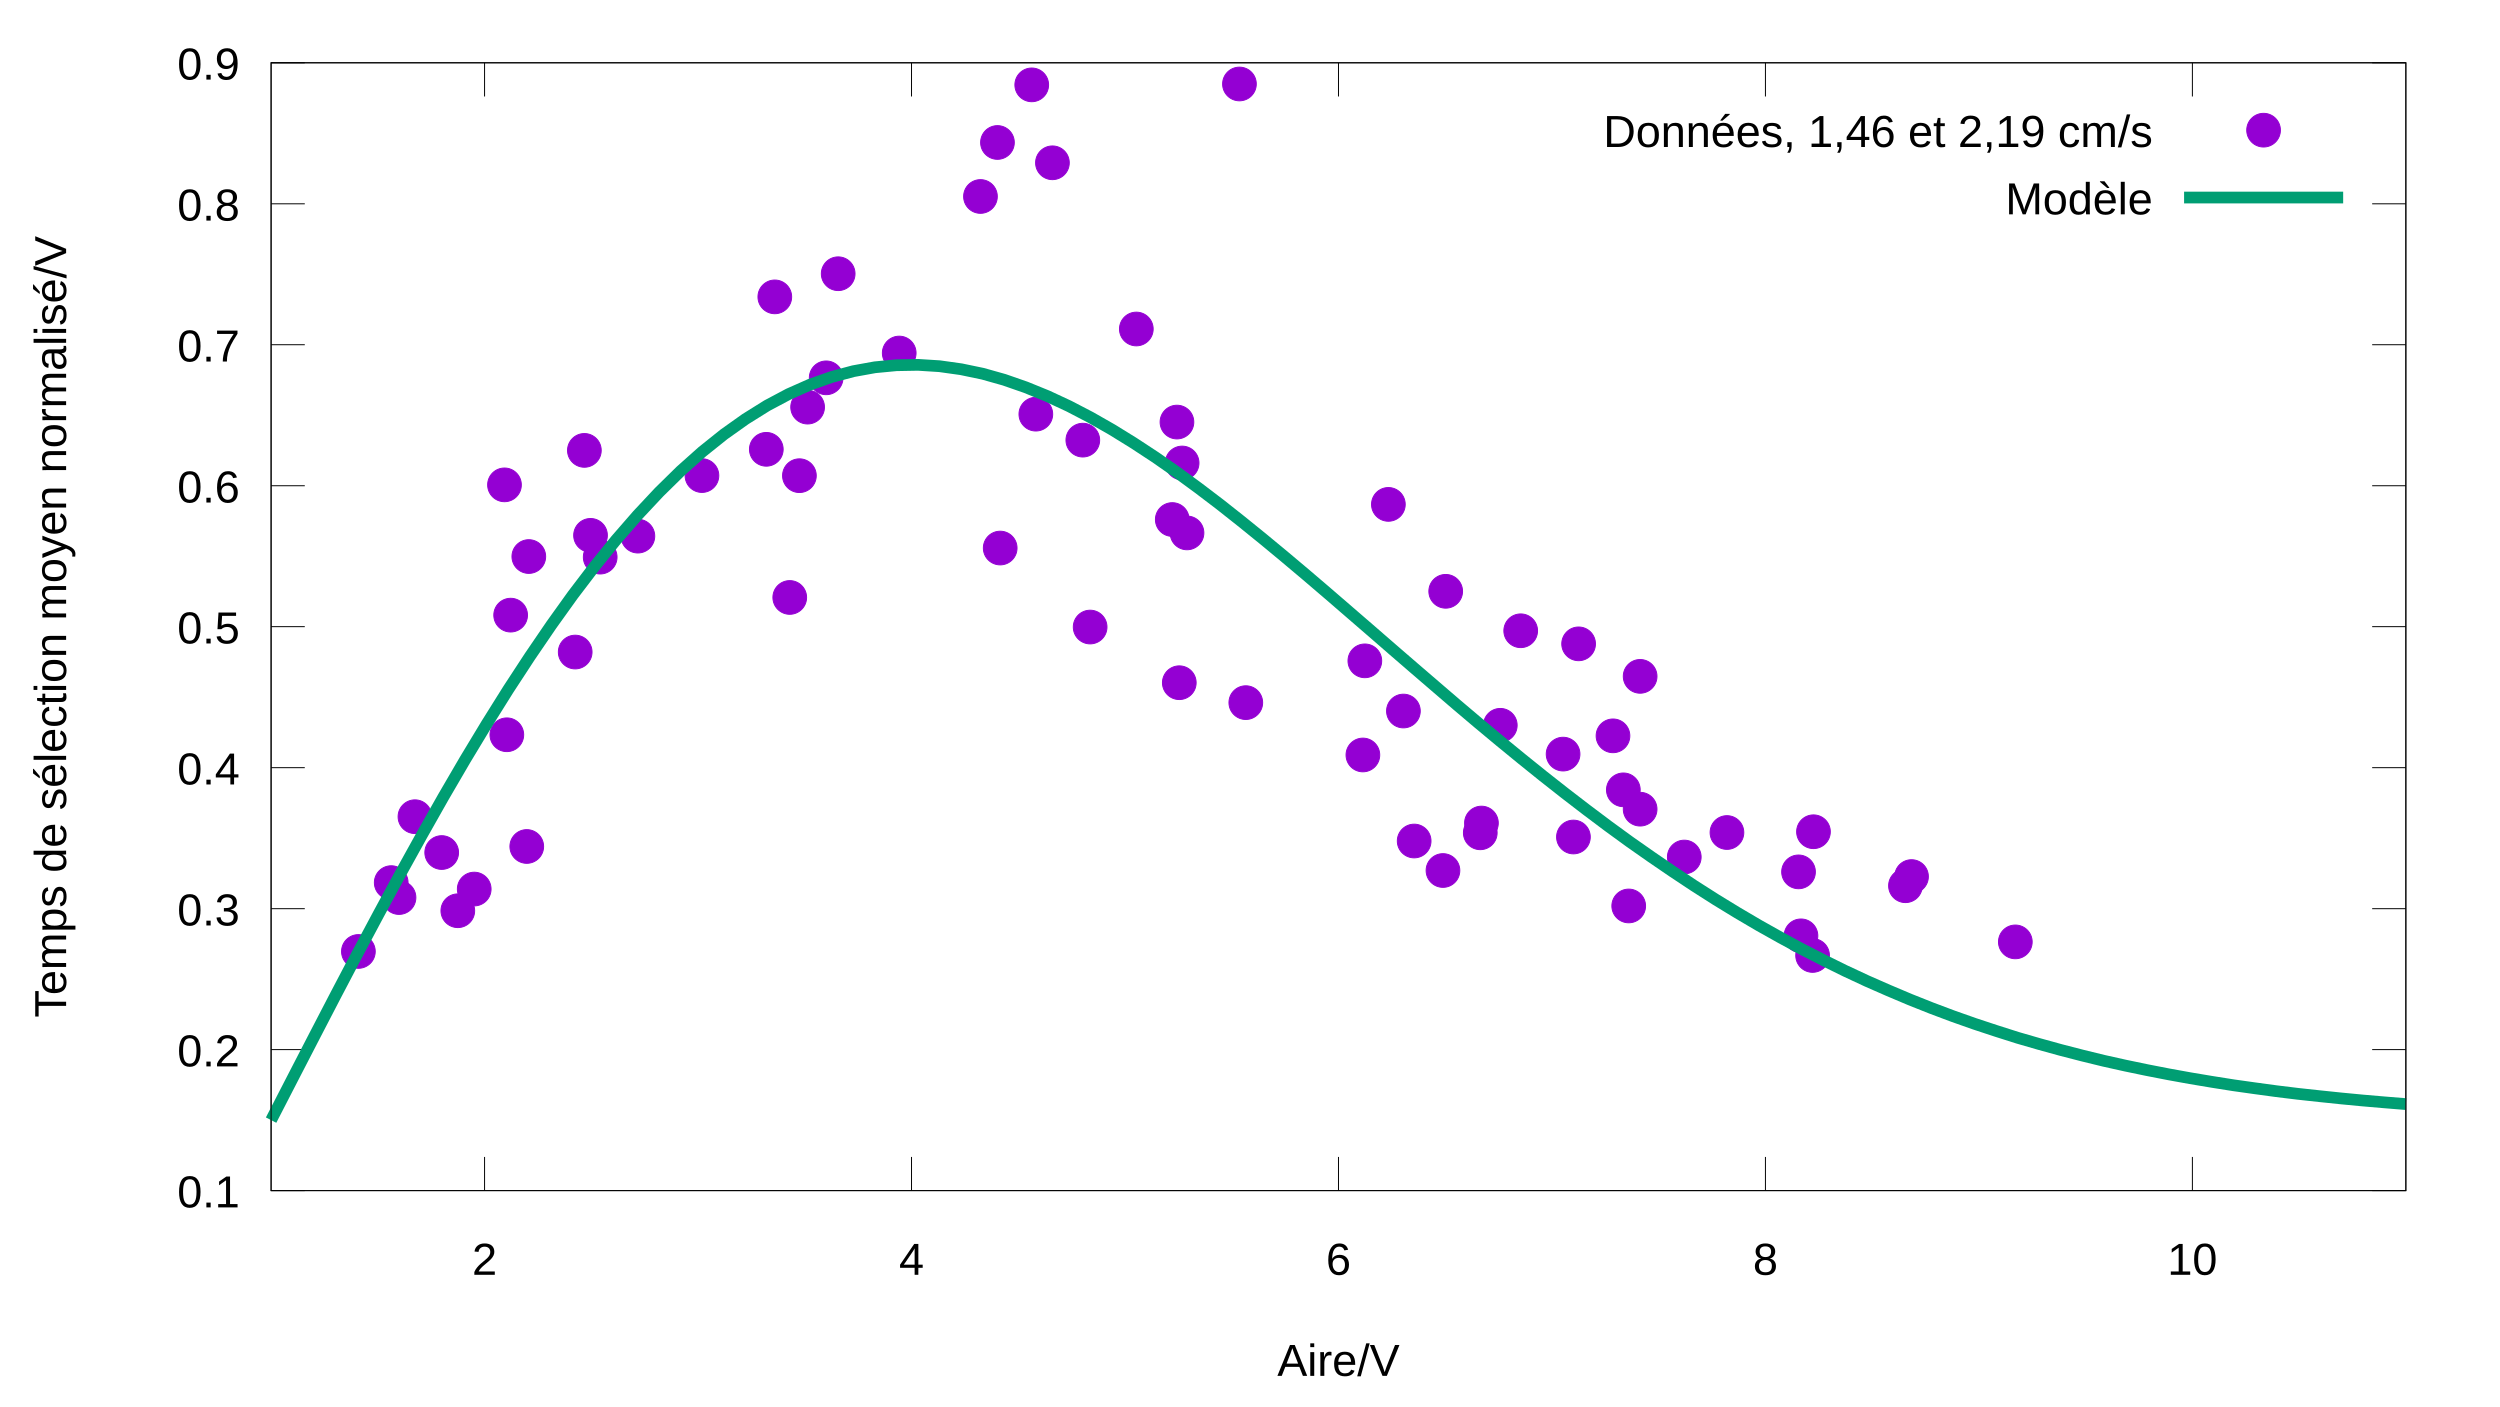
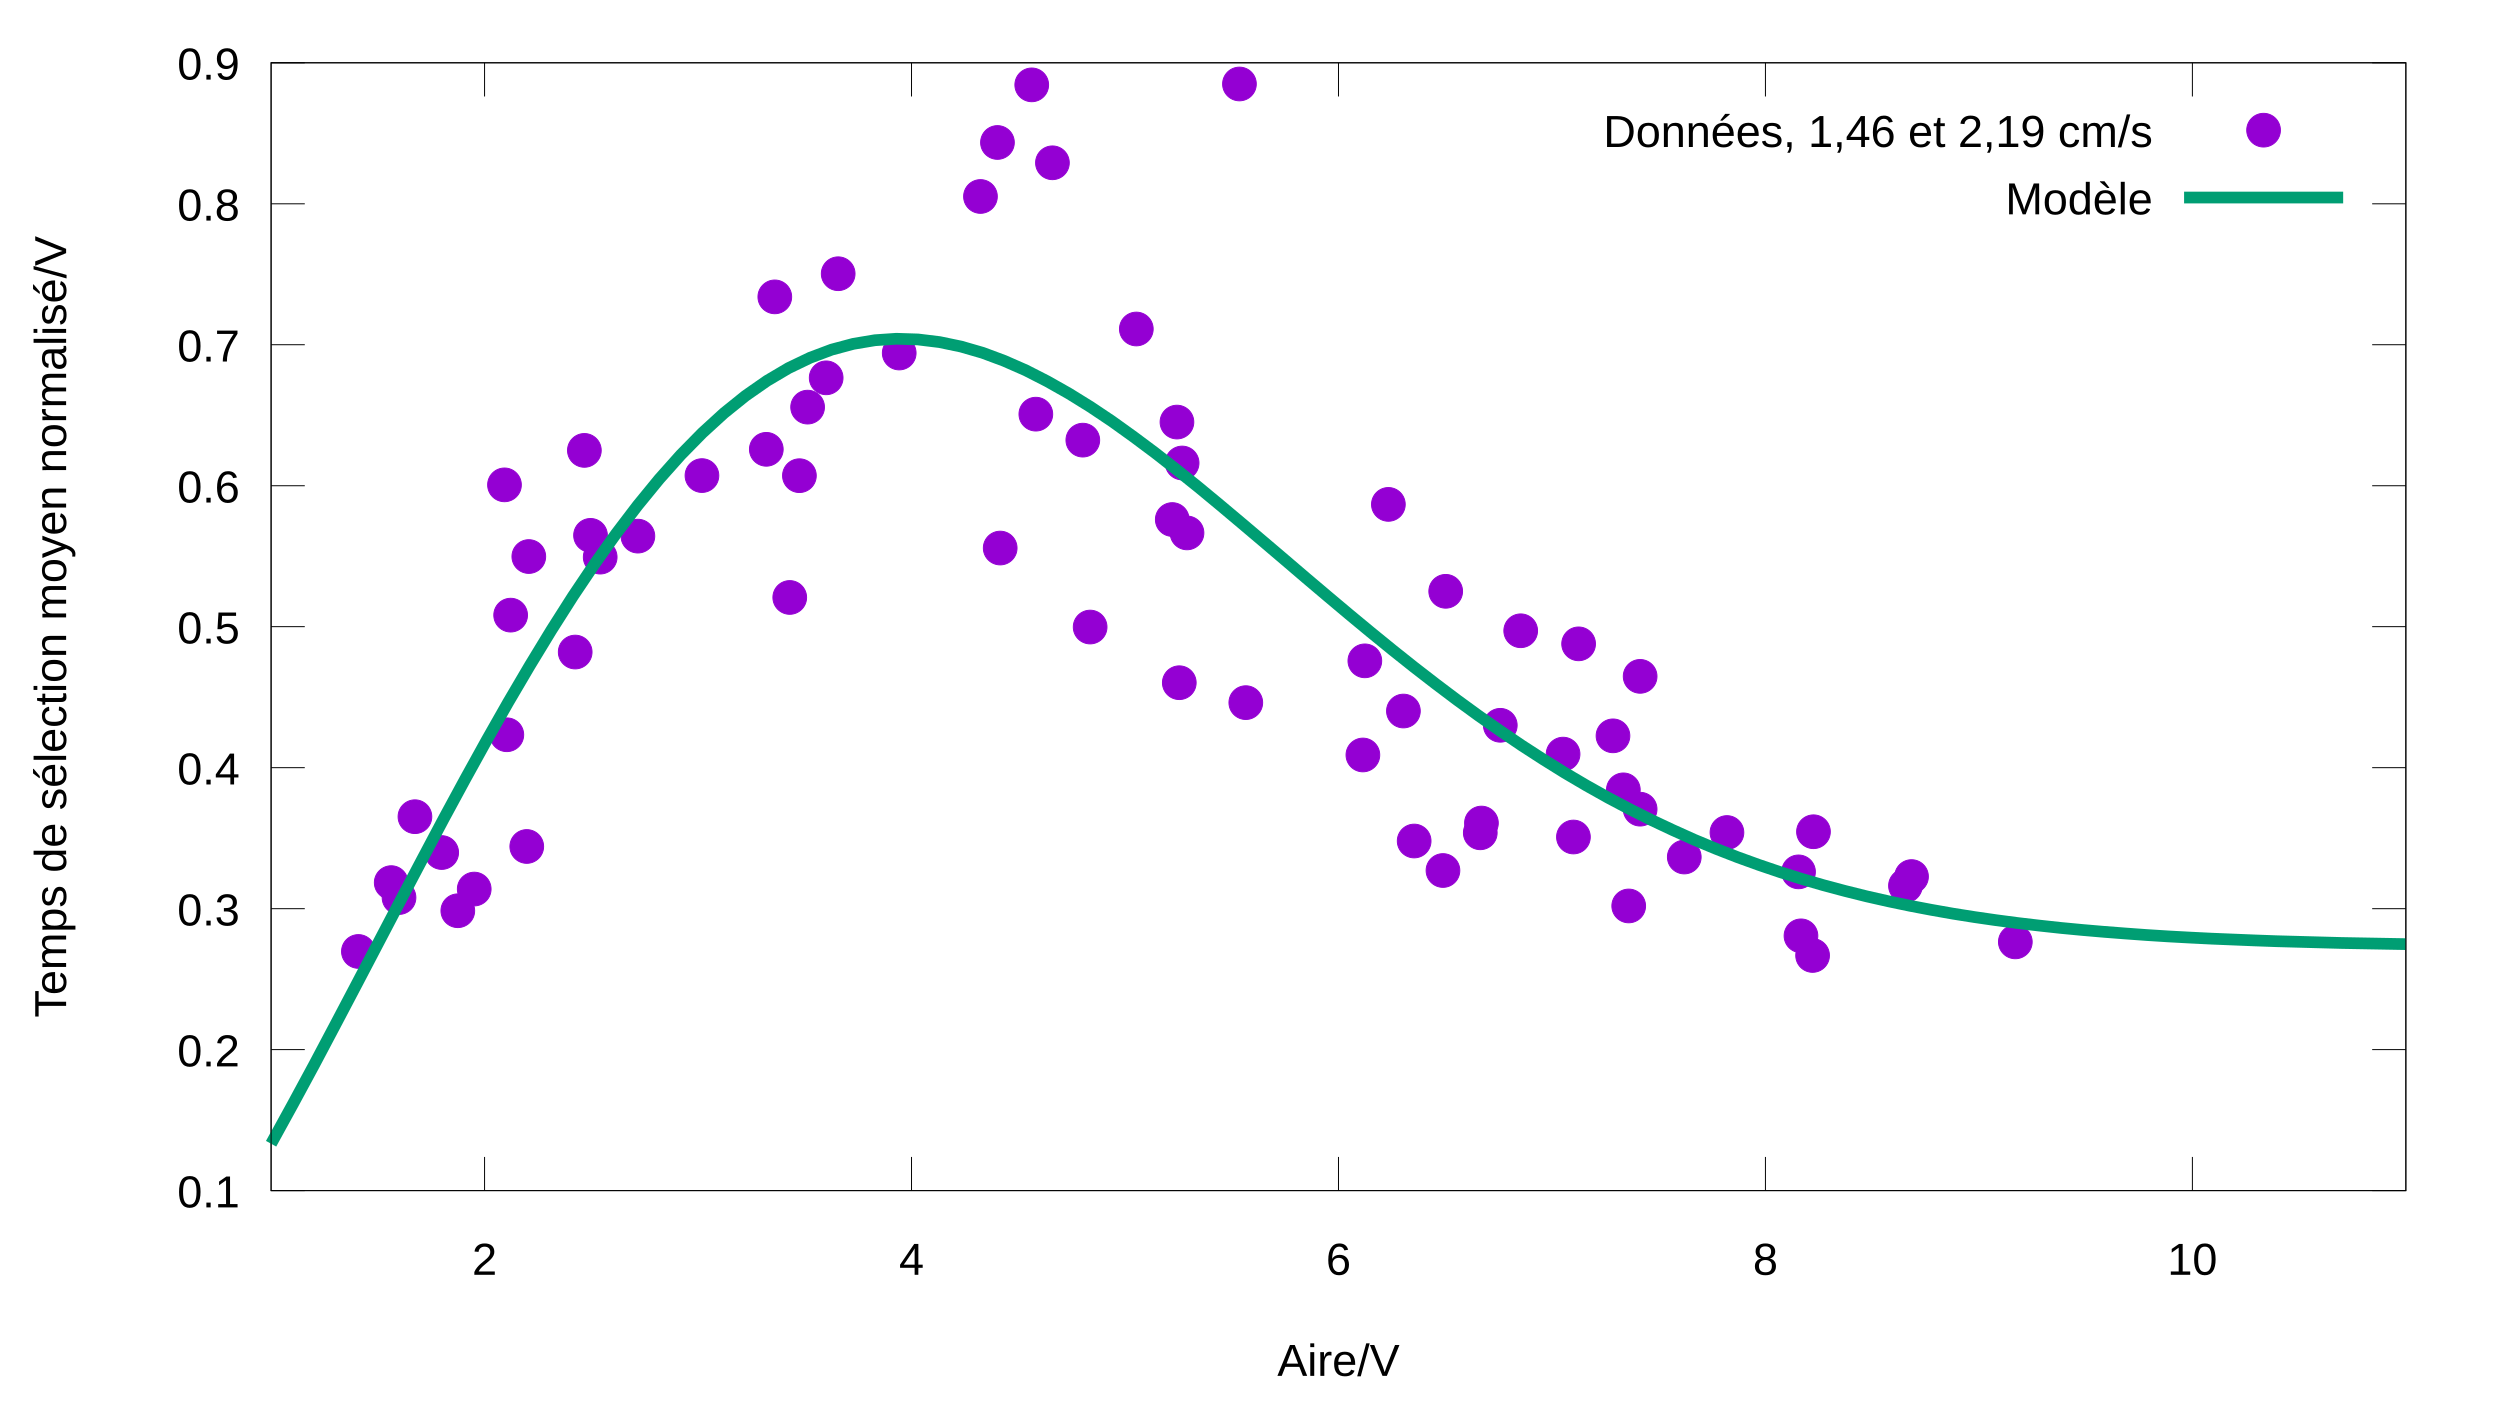
<svg xmlns="http://www.w3.org/2000/svg" xmlns:xlink="http://www.w3.org/1999/xlink" width="2560" height="1440" viewBox="0 0 2560 1440">
  <g id="gnuplot_canvas">
    <rect x="0" y="0" width="2560" height="1440" fill="none" />
    <defs>
      <circle id="gpDot" r="0.5" stroke-width="0.5" />
      <path id="gpPt0" stroke-width="0.058" stroke="currentColor" d="M-1,0 h2 M0,-1 v2" />
      <path id="gpPt1" stroke-width="0.058" stroke="currentColor" d="M-1,-1 L1,1 M1,-1 L-1,1" />
      <path id="gpPt2" stroke-width="0.058" stroke="currentColor" d="M-1,0 L1,0 M0,-1 L0,1 M-1,-1 L1,1 M-1,1 L1,-1" />
      <rect id="gpPt3" stroke-width="0.058" stroke="currentColor" x="-1" y="-1" width="2" height="2" />
      <rect id="gpPt4" stroke-width="0.058" stroke="currentColor" fill="currentColor" x="-1" y="-1" width="2" height="2" />
      <circle id="gpPt5" stroke-width="0.058" stroke="currentColor" cx="0" cy="0" r="1" />
      <use xlink:href="#gpPt5" id="gpPt6" fill="currentColor" stroke="none" />
      <path id="gpPt7" stroke-width="0.058" stroke="currentColor" d="M0,-1.33 L-1.33,0.67 L1.33,0.67 z" />
      <use xlink:href="#gpPt7" id="gpPt8" fill="currentColor" stroke="none" />
      <use xlink:href="#gpPt7" id="gpPt9" stroke="currentColor" transform="rotate(180)" />
      <use xlink:href="#gpPt9" id="gpPt10" fill="currentColor" stroke="none" />
      <use xlink:href="#gpPt3" id="gpPt11" stroke="currentColor" transform="rotate(45)" />
      <use xlink:href="#gpPt11" id="gpPt12" fill="currentColor" stroke="none" />
      <path id="gpPt13" stroke-width="0.058" stroke="currentColor" d="M0,1.330 L1.265,0.411 L0.782,-1.067 L-0.782,-1.076 L-1.265,0.411 z" />
      <use xlink:href="#gpPt13" id="gpPt14" fill="currentColor" stroke="none" />
      <filter id="textbox" filterUnits="objectBoundingBox" x="0" y="0" height="1" width="1">
        <feFlood flood-color="white" flood-opacity="1" result="bgnd" />
        <feComposite in="SourceGraphic" in2="bgnd" operator="atop" />
      </filter>
      <filter id="greybox" filterUnits="objectBoundingBox" x="0" y="0" height="1" width="1">
        <feFlood flood-color="lightgrey" flood-opacity="1" result="grey" />
        <feComposite in="SourceGraphic" in2="grey" operator="atop" />
      </filter>
    </defs>
    <g fill="none" color="white" stroke="currentColor" stroke-width="1.00" stroke-linecap="butt" stroke-linejoin="miter">
</g>
    <g fill="none" color="black" stroke="currentColor" stroke-width="1.00" stroke-linecap="butt" stroke-linejoin="miter">
      <path stroke="black" d="M277.6,1219.2 L312.1,1219.2 M2463.6,1219.2 L2429.1,1219.2  " />
      <g transform="translate(245.5,1236.4)" stroke="none" fill="black" font-family="Arial" font-size="46.00" text-anchor="end">
        <text>
          <tspan font-family="Arial"> 0.1</tspan>
        </text>
      </g>
    </g>
    <g fill="none" color="black" stroke="currentColor" stroke-width="1.00" stroke-linecap="butt" stroke-linejoin="miter">
      <path stroke="black" d="M277.6,1074.8 L312.1,1074.8 M2463.6,1074.8 L2429.1,1074.8  " />
      <g transform="translate(245.5,1092.0)" stroke="none" fill="black" font-family="Arial" font-size="46.00" text-anchor="end">
        <text>
          <tspan font-family="Arial"> 0.2</tspan>
        </text>
      </g>
    </g>
    <g fill="none" color="black" stroke="currentColor" stroke-width="1.00" stroke-linecap="butt" stroke-linejoin="miter">
      <path stroke="black" d="M277.6,930.5 L312.1,930.5 M2463.6,930.5 L2429.1,930.5  " />
      <g transform="translate(245.5,947.7)" stroke="none" fill="black" font-family="Arial" font-size="46.00" text-anchor="end">
        <text>
          <tspan font-family="Arial"> 0.3</tspan>
        </text>
      </g>
    </g>
    <g fill="none" color="black" stroke="currentColor" stroke-width="1.00" stroke-linecap="butt" stroke-linejoin="miter">
      <path stroke="black" d="M277.6,786.1 L312.1,786.1 M2463.6,786.1 L2429.1,786.1  " />
      <g transform="translate(245.5,803.3)" stroke="none" fill="black" font-family="Arial" font-size="46.00" text-anchor="end">
        <text>
          <tspan font-family="Arial"> 0.4</tspan>
        </text>
      </g>
    </g>
    <g fill="none" color="black" stroke="currentColor" stroke-width="1.00" stroke-linecap="butt" stroke-linejoin="miter">
      <path stroke="black" d="M277.6,641.7 L312.1,641.7 M2463.6,641.7 L2429.1,641.7  " />
      <g transform="translate(245.5,658.9)" stroke="none" fill="black" font-family="Arial" font-size="46.00" text-anchor="end">
        <text>
          <tspan font-family="Arial"> 0.5</tspan>
        </text>
      </g>
    </g>
    <g fill="none" color="black" stroke="currentColor" stroke-width="1.00" stroke-linecap="butt" stroke-linejoin="miter">
      <path stroke="black" d="M277.6,497.4 L312.1,497.4 M2463.6,497.4 L2429.1,497.4  " />
      <g transform="translate(245.5,514.6)" stroke="none" fill="black" font-family="Arial" font-size="46.00" text-anchor="end">
        <text>
          <tspan font-family="Arial"> 0.6</tspan>
        </text>
      </g>
    </g>
    <g fill="none" color="black" stroke="currentColor" stroke-width="1.00" stroke-linecap="butt" stroke-linejoin="miter">
      <path stroke="black" d="M277.6,353.0 L312.1,353.0 M2463.6,353.0 L2429.1,353.0  " />
      <g transform="translate(245.5,370.2)" stroke="none" fill="black" font-family="Arial" font-size="46.00" text-anchor="end">
        <text>
          <tspan font-family="Arial"> 0.7</tspan>
        </text>
      </g>
    </g>
    <g fill="none" color="black" stroke="currentColor" stroke-width="1.00" stroke-linecap="butt" stroke-linejoin="miter">
      <path stroke="black" d="M277.6,208.7 L312.1,208.7 M2463.6,208.7 L2429.1,208.7  " />
      <g transform="translate(245.5,225.9)" stroke="none" fill="black" font-family="Arial" font-size="46.00" text-anchor="end">
        <text>
          <tspan font-family="Arial"> 0.8</tspan>
        </text>
      </g>
    </g>
    <g fill="none" color="black" stroke="currentColor" stroke-width="1.00" stroke-linecap="butt" stroke-linejoin="miter">
      <path stroke="black" d="M277.6,64.3 L312.1,64.3 M2463.6,64.3 L2429.1,64.3  " />
      <g transform="translate(245.5,81.5)" stroke="none" fill="black" font-family="Arial" font-size="46.00" text-anchor="end">
        <text>
          <tspan font-family="Arial"> 0.9</tspan>
        </text>
      </g>
    </g>
    <g fill="none" color="black" stroke="currentColor" stroke-width="1.00" stroke-linecap="butt" stroke-linejoin="miter">
      <path stroke="black" d="M496.2,1219.2 L496.2,1184.7 M496.2,64.3 L496.2,98.8  " />
      <g transform="translate(496.2,1305.4)" stroke="none" fill="black" font-family="Arial" font-size="46.00" text-anchor="middle">
        <text>
          <tspan font-family="Arial"> 2</tspan>
        </text>
      </g>
    </g>
    <g fill="none" color="black" stroke="currentColor" stroke-width="1.00" stroke-linecap="butt" stroke-linejoin="miter">
      <path stroke="black" d="M933.4,1219.2 L933.4,1184.7 M933.4,64.3 L933.4,98.8  " />
      <g transform="translate(933.4,1305.4)" stroke="none" fill="black" font-family="Arial" font-size="46.00" text-anchor="middle">
        <text>
          <tspan font-family="Arial"> 4</tspan>
        </text>
      </g>
    </g>
    <g fill="none" color="black" stroke="currentColor" stroke-width="1.00" stroke-linecap="butt" stroke-linejoin="miter">
      <path stroke="black" d="M1370.6,1219.2 L1370.6,1184.7 M1370.6,64.3 L1370.6,98.8  " />
      <g transform="translate(1370.6,1305.4)" stroke="none" fill="black" font-family="Arial" font-size="46.00" text-anchor="middle">
        <text>
          <tspan font-family="Arial"> 6</tspan>
        </text>
      </g>
    </g>
    <g fill="none" color="black" stroke="currentColor" stroke-width="1.00" stroke-linecap="butt" stroke-linejoin="miter">
      <path stroke="black" d="M1807.8,1219.2 L1807.8,1184.7 M1807.8,64.3 L1807.8,98.8  " />
      <g transform="translate(1807.8,1305.4)" stroke="none" fill="black" font-family="Arial" font-size="46.00" text-anchor="middle">
        <text>
          <tspan font-family="Arial"> 8</tspan>
        </text>
      </g>
    </g>
    <g fill="none" color="black" stroke="currentColor" stroke-width="1.00" stroke-linecap="butt" stroke-linejoin="miter">
      <path stroke="black" d="M2245.0,1219.2 L2245.0,1184.7 M2245.0,64.3 L2245.0,98.8  " />
      <g transform="translate(2245.0,1305.4)" stroke="none" fill="black" font-family="Arial" font-size="46.00" text-anchor="middle">
        <text>
          <tspan font-family="Arial"> 10</tspan>
        </text>
      </g>
    </g>
    <g fill="none" color="black" stroke="currentColor" stroke-width="1.00" stroke-linecap="butt" stroke-linejoin="miter">
</g>
    <g fill="none" color="black" stroke="currentColor" stroke-width="1.00" stroke-linecap="butt" stroke-linejoin="miter">
      <path stroke="black" d="M277.6,64.3 L277.6,1219.2 L2463.6,1219.2 L2463.6,64.3 L277.6,64.3 Z  " />
    </g>
    <g fill="none" color="black" stroke="currentColor" stroke-width="1.00" stroke-linecap="butt" stroke-linejoin="miter">
      <g transform="translate(67.7,641.8) rotate(270)" stroke="none" fill="black" font-family="Arial" font-size="46.00" text-anchor="middle">
        <text>
          <tspan font-family="Arial">Temps de sélection moyen normalisé/V</tspan>
        </text>
      </g>
    </g>
    <g fill="none" color="black" stroke="currentColor" stroke-width="1.00" stroke-linecap="butt" stroke-linejoin="miter">
      <g transform="translate(1370.6,1408.9)" stroke="none" fill="black" font-family="Arial" font-size="46.00" text-anchor="middle">
        <text>
          <tspan font-family="Arial">Aire/V</tspan>
        </text>
      </g>
    </g>
    <g fill="none" color="black" stroke="currentColor" stroke-width="1.00" stroke-linecap="butt" stroke-linejoin="miter">
</g>
    <g id="gnuplot_plot_1">
      <g fill="none" color="white" stroke="currentColor" stroke-width="4.00" stroke-linecap="butt" stroke-linejoin="miter">
</g>
      <g fill="none" color="black" stroke="currentColor" stroke-width="4.00" stroke-linecap="butt" stroke-linejoin="miter">
        <g transform="translate(2204.4,150.5)" stroke="none" fill="black" font-family="Arial" font-size="46.00" text-anchor="end">
          <text>
            <tspan font-family="Arial">Données, 1,46 et 2,19 cm/s</tspan>
          </text>
        </g>
      </g>
      <g fill="none" color="black" stroke="currentColor" stroke-width="4.00" stroke-linecap="butt" stroke-linejoin="miter">
        <use xlink:href="#gpPt6" transform="translate(367.0,974.3) scale(17.25)" color="rgb(148,   0, 211)" />
        <use xlink:href="#gpPt6" transform="translate(400.6,903.8) scale(17.25)" color="rgb(148,   0, 211)" />
        <use xlink:href="#gpPt6" transform="translate(408.6,919.1) scale(17.25)" color="rgb(148,   0, 211)" />
        <use xlink:href="#gpPt6" transform="translate(424.9,836.3) scale(17.25)" color="rgb(148,   0, 211)" />
        <use xlink:href="#gpPt6" transform="translate(452.3,873.0) scale(17.25)" color="rgb(148,   0, 211)" />
        <use xlink:href="#gpPt6" transform="translate(468.8,932.6) scale(17.25)" color="rgb(148,   0, 211)" />
        <use xlink:href="#gpPt6" transform="translate(485.6,910.4) scale(17.25)" color="rgb(148,   0, 211)" />
        <use xlink:href="#gpPt6" transform="translate(516.6,496.5) scale(17.25)" color="rgb(148,   0, 211)" />
        <use xlink:href="#gpPt6" transform="translate(519.0,752.4) scale(17.25)" color="rgb(148,   0, 211)" />
        <use xlink:href="#gpPt6" transform="translate(522.9,629.9) scale(17.25)" color="rgb(148,   0, 211)" />
        <use xlink:href="#gpPt6" transform="translate(539.4,866.8) scale(17.25)" color="rgb(148,   0, 211)" />
        <use xlink:href="#gpPt6" transform="translate(541.5,569.9) scale(17.25)" color="rgb(148,   0, 211)" />
        <use xlink:href="#gpPt6" transform="translate(589.0,667.7) scale(17.25)" color="rgb(148,   0, 211)" />
        <use xlink:href="#gpPt6" transform="translate(598.4,461.2) scale(17.25)" color="rgb(148,   0, 211)" />
        <use xlink:href="#gpPt6" transform="translate(604.7,548.2) scale(17.25)" color="rgb(148,   0, 211)" />
        <use xlink:href="#gpPt6" transform="translate(614.6,570.5) scale(17.25)" color="rgb(148,   0, 211)" />
        <use xlink:href="#gpPt6" transform="translate(653.2,549.0) scale(17.25)" color="rgb(148,   0, 211)" />
        <use xlink:href="#gpPt6" transform="translate(718.8,487.0) scale(17.25)" color="rgb(148,   0, 211)" />
        <use xlink:href="#gpPt6" transform="translate(784.7,460.1) scale(17.25)" color="rgb(148,   0, 211)" />
        <use xlink:href="#gpPt6" transform="translate(793.4,304.0) scale(17.25)" color="rgb(148,   0, 211)" />
        <use xlink:href="#gpPt6" transform="translate(808.7,611.8) scale(17.25)" color="rgb(148,   0, 211)" />
        <use xlink:href="#gpPt6" transform="translate(818.6,487.1) scale(17.25)" color="rgb(148,   0, 211)" />
        <use xlink:href="#gpPt6" transform="translate(827.0,416.9) scale(17.25)" color="rgb(148,   0, 211)" />
        <use xlink:href="#gpPt6" transform="translate(846.0,386.9) scale(17.25)" color="rgb(148,   0, 211)" />
        <use xlink:href="#gpPt6" transform="translate(858.3,280.3) scale(17.25)" color="rgb(148,   0, 211)" />
        <use xlink:href="#gpPt6" transform="translate(920.8,361.5) scale(17.25)" color="rgb(148,   0, 211)" />
        <use xlink:href="#gpPt6" transform="translate(1004.0,201.2) scale(17.25)" color="rgb(148,   0, 211)" />
        <use xlink:href="#gpPt6" transform="translate(1021.4,145.9) scale(17.25)" color="rgb(148,   0, 211)" />
        <use xlink:href="#gpPt6" transform="translate(1024.2,561.2) scale(17.25)" color="rgb(148,   0, 211)" />
        <use xlink:href="#gpPt6" transform="translate(1056.5,86.9) scale(17.25)" color="rgb(148,   0, 211)" />
        <use xlink:href="#gpPt6" transform="translate(1060.7,424.1) scale(17.25)" color="rgb(148,   0, 211)" />
        <use xlink:href="#gpPt6" transform="translate(1077.7,166.7) scale(17.25)" color="rgb(148,   0, 211)" />
        <use xlink:href="#gpPt6" transform="translate(1108.8,450.7) scale(17.25)" color="rgb(148,   0, 211)" />
        <use xlink:href="#gpPt6" transform="translate(1116.3,642.1) scale(17.25)" color="rgb(148,   0, 211)" />
        <use xlink:href="#gpPt6" transform="translate(1163.6,336.9) scale(17.25)" color="rgb(148,   0, 211)" />
        <use xlink:href="#gpPt6" transform="translate(1200.4,532.0) scale(17.25)" color="rgb(148,   0, 211)" />
        <use xlink:href="#gpPt6" transform="translate(1205.2,432.2) scale(17.25)" color="rgb(148,   0, 211)" />
        <use xlink:href="#gpPt6" transform="translate(1207.6,699.1) scale(17.25)" color="rgb(148,   0, 211)" />
        <use xlink:href="#gpPt6" transform="translate(1210.5,474.1) scale(17.25)" color="rgb(148,   0, 211)" />
        <use xlink:href="#gpPt6" transform="translate(1215.5,545.7) scale(17.25)" color="rgb(148,   0, 211)" />
        <use xlink:href="#gpPt6" transform="translate(1269.2,86.0) scale(17.25)" color="rgb(148,   0, 211)" />
        <use xlink:href="#gpPt6" transform="translate(1275.7,719.5) scale(17.25)" color="rgb(148,   0, 211)" />
        <use xlink:href="#gpPt6" transform="translate(1395.6,773.1) scale(17.25)" color="rgb(148,   0, 211)" />
        <use xlink:href="#gpPt6" transform="translate(1397.6,676.7) scale(17.25)" color="rgb(148,   0, 211)" />
        <use xlink:href="#gpPt6" transform="translate(1421.7,516.5) scale(17.25)" color="rgb(148,   0, 211)" />
        <use xlink:href="#gpPt6" transform="translate(1437.1,728.1) scale(17.25)" color="rgb(148,   0, 211)" />
        <use xlink:href="#gpPt6" transform="translate(1448.1,861.2) scale(17.25)" color="rgb(148,   0, 211)" />
        <use xlink:href="#gpPt6" transform="translate(1477.6,891.4) scale(17.25)" color="rgb(148,   0, 211)" />
        <use xlink:href="#gpPt6" transform="translate(1480.4,605.5) scale(17.25)" color="rgb(148,   0, 211)" />
        <use xlink:href="#gpPt6" transform="translate(1515.8,852.8) scale(17.25)" color="rgb(148,   0, 211)" />
        <use xlink:href="#gpPt6" transform="translate(1517.0,842.8) scale(17.25)" color="rgb(148,   0, 211)" />
        <use xlink:href="#gpPt6" transform="translate(1536.3,742.7) scale(17.25)" color="rgb(148,   0, 211)" />
        <use xlink:href="#gpPt6" transform="translate(1557.2,645.9) scale(17.25)" color="rgb(148,   0, 211)" />
        <use xlink:href="#gpPt6" transform="translate(1600.6,772.2) scale(17.25)" color="rgb(148,   0, 211)" />
        <use xlink:href="#gpPt6" transform="translate(1611.2,857.1) scale(17.25)" color="rgb(148,   0, 211)" />
        <use xlink:href="#gpPt6" transform="translate(1616.5,659.3) scale(17.25)" color="rgb(148,   0, 211)" />
        <use xlink:href="#gpPt6" transform="translate(1651.7,753.5) scale(17.25)" color="rgb(148,   0, 211)" />
        <use xlink:href="#gpPt6" transform="translate(1662.3,808.8) scale(17.25)" color="rgb(148,   0, 211)" />
        <use xlink:href="#gpPt6" transform="translate(1667.8,927.7) scale(17.25)" color="rgb(148,   0, 211)" />
        <use xlink:href="#gpPt6" transform="translate(1679.5,828.6) scale(17.25)" color="rgb(148,   0, 211)" />
        <use xlink:href="#gpPt6" transform="translate(1679.5,692.6) scale(17.25)" color="rgb(148,   0, 211)" />
        <use xlink:href="#gpPt6" transform="translate(1724.7,877.6) scale(17.25)" color="rgb(148,   0, 211)" />
        <use xlink:href="#gpPt6" transform="translate(1768.4,852.5) scale(17.25)" color="rgb(148,   0, 211)" />
        <use xlink:href="#gpPt6" transform="translate(1841.7,892.8) scale(17.25)" color="rgb(148,   0, 211)" />
        <use xlink:href="#gpPt6" transform="translate(1844.2,958.3) scale(17.25)" color="rgb(148,   0, 211)" />
        <use xlink:href="#gpPt6" transform="translate(1856.1,978.4) scale(17.25)" color="rgb(148,   0, 211)" />
        <use xlink:href="#gpPt6" transform="translate(1857.0,851.7) scale(17.25)" color="rgb(148,   0, 211)" />
        <use xlink:href="#gpPt6" transform="translate(1951.2,907.0) scale(17.25)" color="rgb(148,   0, 211)" />
        <use xlink:href="#gpPt6" transform="translate(1957.4,897.6) scale(17.25)" color="rgb(148,   0, 211)" />
        <use xlink:href="#gpPt6" transform="translate(2063.7,964.5) scale(17.25)" color="rgb(148,   0, 211)" />
        <use xlink:href="#gpPt6" transform="translate(2317.9,133.3) scale(17.25)" color="rgb(148,   0, 211)" />
      </g>
    </g>
    <g id="gnuplot_plot_2">
      <g fill="none" color="white" stroke="rgb(148,   0, 211)" stroke-width="12.00" stroke-linecap="butt" stroke-linejoin="miter">
</g>
      <g fill="none" color="black" stroke="currentColor" stroke-width="12.00" stroke-linecap="butt" stroke-linejoin="miter">
        <g transform="translate(2204.4,219.5)" stroke="none" fill="black" font-family="Arial" font-size="46.00" text-anchor="end">
          <text>
            <tspan font-family="Arial">Modèle</tspan>
          </text>
        </g>
      </g>
      <g fill="none" color="black" stroke="currentColor" stroke-width="12.00" stroke-linecap="butt" stroke-linejoin="miter">
-         <path stroke="rgb(  0, 158, 115)" d="M2236.5,202.3 L2399.4,202.3 M277.6,1147.0 L299.7,1104.1 L321.8,1061.3 L343.8,1018.9 L365.9,976.8 L388.0,935.4   L410.1,894.6 L432.2,854.7 L454.2,815.8 L476.3,777.9 L498.4,741.3 L520.5,706.0 L542.6,672.2 L564.7,639.8   L586.7,609.1 L608.8,580.1 L630.9,552.8 L653.0,527.4 L675.1,503.8 L697.1,482.2 L719.2,462.5 L741.3,444.8   L763.4,429.1 L785.5,415.3 L807.5,403.6 L829.6,393.8 L851.7,386.0 L873.8,380.1 L895.9,376.1 L917.9,374.0   L940.0,373.6 L962.1,375.0 L984.2,378.1 L1006.3,382.7 L1028.3,388.9 L1050.4,396.6 L1072.5,405.6 L1094.6,415.9   L1116.7,427.4 L1138.8,440.0 L1160.8,453.6 L1182.9,468.1 L1205.0,483.5 L1227.1,499.7 L1249.2,516.5 L1271.2,533.9   L1293.3,551.8 L1315.4,570.1 L1337.5,588.7 L1359.6,607.6 L1381.6,626.6 L1403.7,645.7 L1425.8,664.9 L1447.9,684.0   L1470.0,703.0 L1492.0,721.9 L1514.1,740.6 L1536.2,759.0 L1558.3,777.1 L1580.4,794.9 L1602.4,812.2 L1624.5,829.2   L1646.6,845.8 L1668.7,861.9 L1690.8,877.4 L1712.9,892.5 L1734.9,907.1 L1757.0,921.2 L1779.1,934.7 L1801.2,947.7   L1823.3,960.1 L1845.3,972.0 L1867.4,983.3 L1889.5,994.2 L1911.6,1004.5 L1933.7,1014.2 L1955.7,1023.5 L1977.8,1032.3   L1999.9,1040.6 L2022.0,1048.4 L2044.1,1055.7 L2066.1,1062.7 L2088.2,1069.1 L2110.3,1075.2 L2132.4,1080.9 L2154.5,1086.3   L2176.5,1091.2 L2198.6,1095.8 L2220.7,1100.1 L2242.8,1104.1 L2264.9,1107.8 L2287.0,1111.3 L2309.0,1114.4 L2331.1,1117.4   L2353.2,1120.1 L2375.3,1122.5 L2397.4,1124.8 L2419.4,1126.9 L2441.5,1128.8 L2463.6,1130.6  " />
+         <path stroke="rgb(  0, 158, 115)" d="M2236.5,202.3 L2399.4,202.3 M277.6,1171.2 L299.7,1131.0 L321.8,1090.1 L343.8,1048.5 L365.9,1006.5 L388.0,964.3   L410.1,922.1 L432.2,880.2 L454.2,838.7 L476.3,797.9 L498.4,757.9 L520.5,719.0 L542.6,681.4 L564.7,645.1   L586.7,610.5 L608.8,577.6 L630.9,546.5 L653.0,517.5 L675.1,490.5 L697.1,465.8 L719.2,443.3 L741.3,423.1   L763.4,405.3 L785.5,389.9 L807.5,376.9 L829.6,366.3 L851.7,358.0 L873.8,352.1 L895.9,348.4 L917.9,346.9   L940.0,347.6 L962.1,350.3 L984.2,354.9 L1006.3,361.3 L1028.3,369.5 L1050.4,379.2 L1072.5,390.5 L1094.6,403.0   L1116.7,416.7 L1138.8,431.5 L1160.8,447.3 L1182.9,463.8 L1205.0,481.1 L1227.1,498.8 L1249.2,517.1 L1271.2,535.6   L1293.3,554.3 L1315.4,573.1 L1337.5,592.0 L1359.6,610.7 L1381.6,629.2 L1403.7,647.5 L1425.8,665.5 L1447.9,683.1   L1470.0,700.2 L1492.0,716.8 L1514.1,732.9 L1536.2,748.4 L1558.3,763.4 L1580.4,777.7 L1602.4,791.4 L1624.5,804.4   L1646.6,816.8 L1668.7,828.5 L1690.8,839.6 L1712.9,850.0 L1734.9,859.9 L1757.0,869.1 L1779.1,877.7 L1801.2,885.7   L1823.3,893.2 L1845.3,900.1 L1867.4,906.5 L1889.5,912.4 L1911.6,917.9 L1933.7,922.9 L1955.7,927.5 L1977.8,931.7   L1999.9,935.6 L2022.0,939.1 L2044.1,942.3 L2066.1,945.2 L2088.2,947.8 L2110.3,950.2 L2132.4,952.3 L2154.5,954.2   L2176.5,955.9 L2198.6,957.5 L2220.7,958.9 L2242.8,960.1 L2264.9,961.2 L2287.0,962.1 L2309.0,963.0 L2331.1,963.8   L2353.2,964.4 L2375.3,965.0 L2397.4,965.6 L2419.4,966.0 L2441.5,966.4 L2463.6,966.8  " />
      </g>
    </g>
    <g fill="none" color="white" stroke="rgb(  0, 158, 115)" stroke-width="2.00" stroke-linecap="butt" stroke-linejoin="miter">
</g>
    <g fill="none" color="black" stroke="currentColor" stroke-width="2.00" stroke-linecap="butt" stroke-linejoin="miter">
</g>
    <g fill="none" color="black" stroke="black" stroke-width="1.00" stroke-linecap="butt" stroke-linejoin="miter">
</g>
    <g fill="none" color="black" stroke="currentColor" stroke-width="1.00" stroke-linecap="butt" stroke-linejoin="miter">
      <path stroke="black" d="M277.6,64.3 L277.6,1219.2 L2463.6,1219.2 L2463.6,64.3 L277.6,64.3 Z  " />
    </g>
    <g fill="none" color="black" stroke="currentColor" stroke-width="1.00" stroke-linecap="butt" stroke-linejoin="miter">
</g>
  </g>
</svg>
